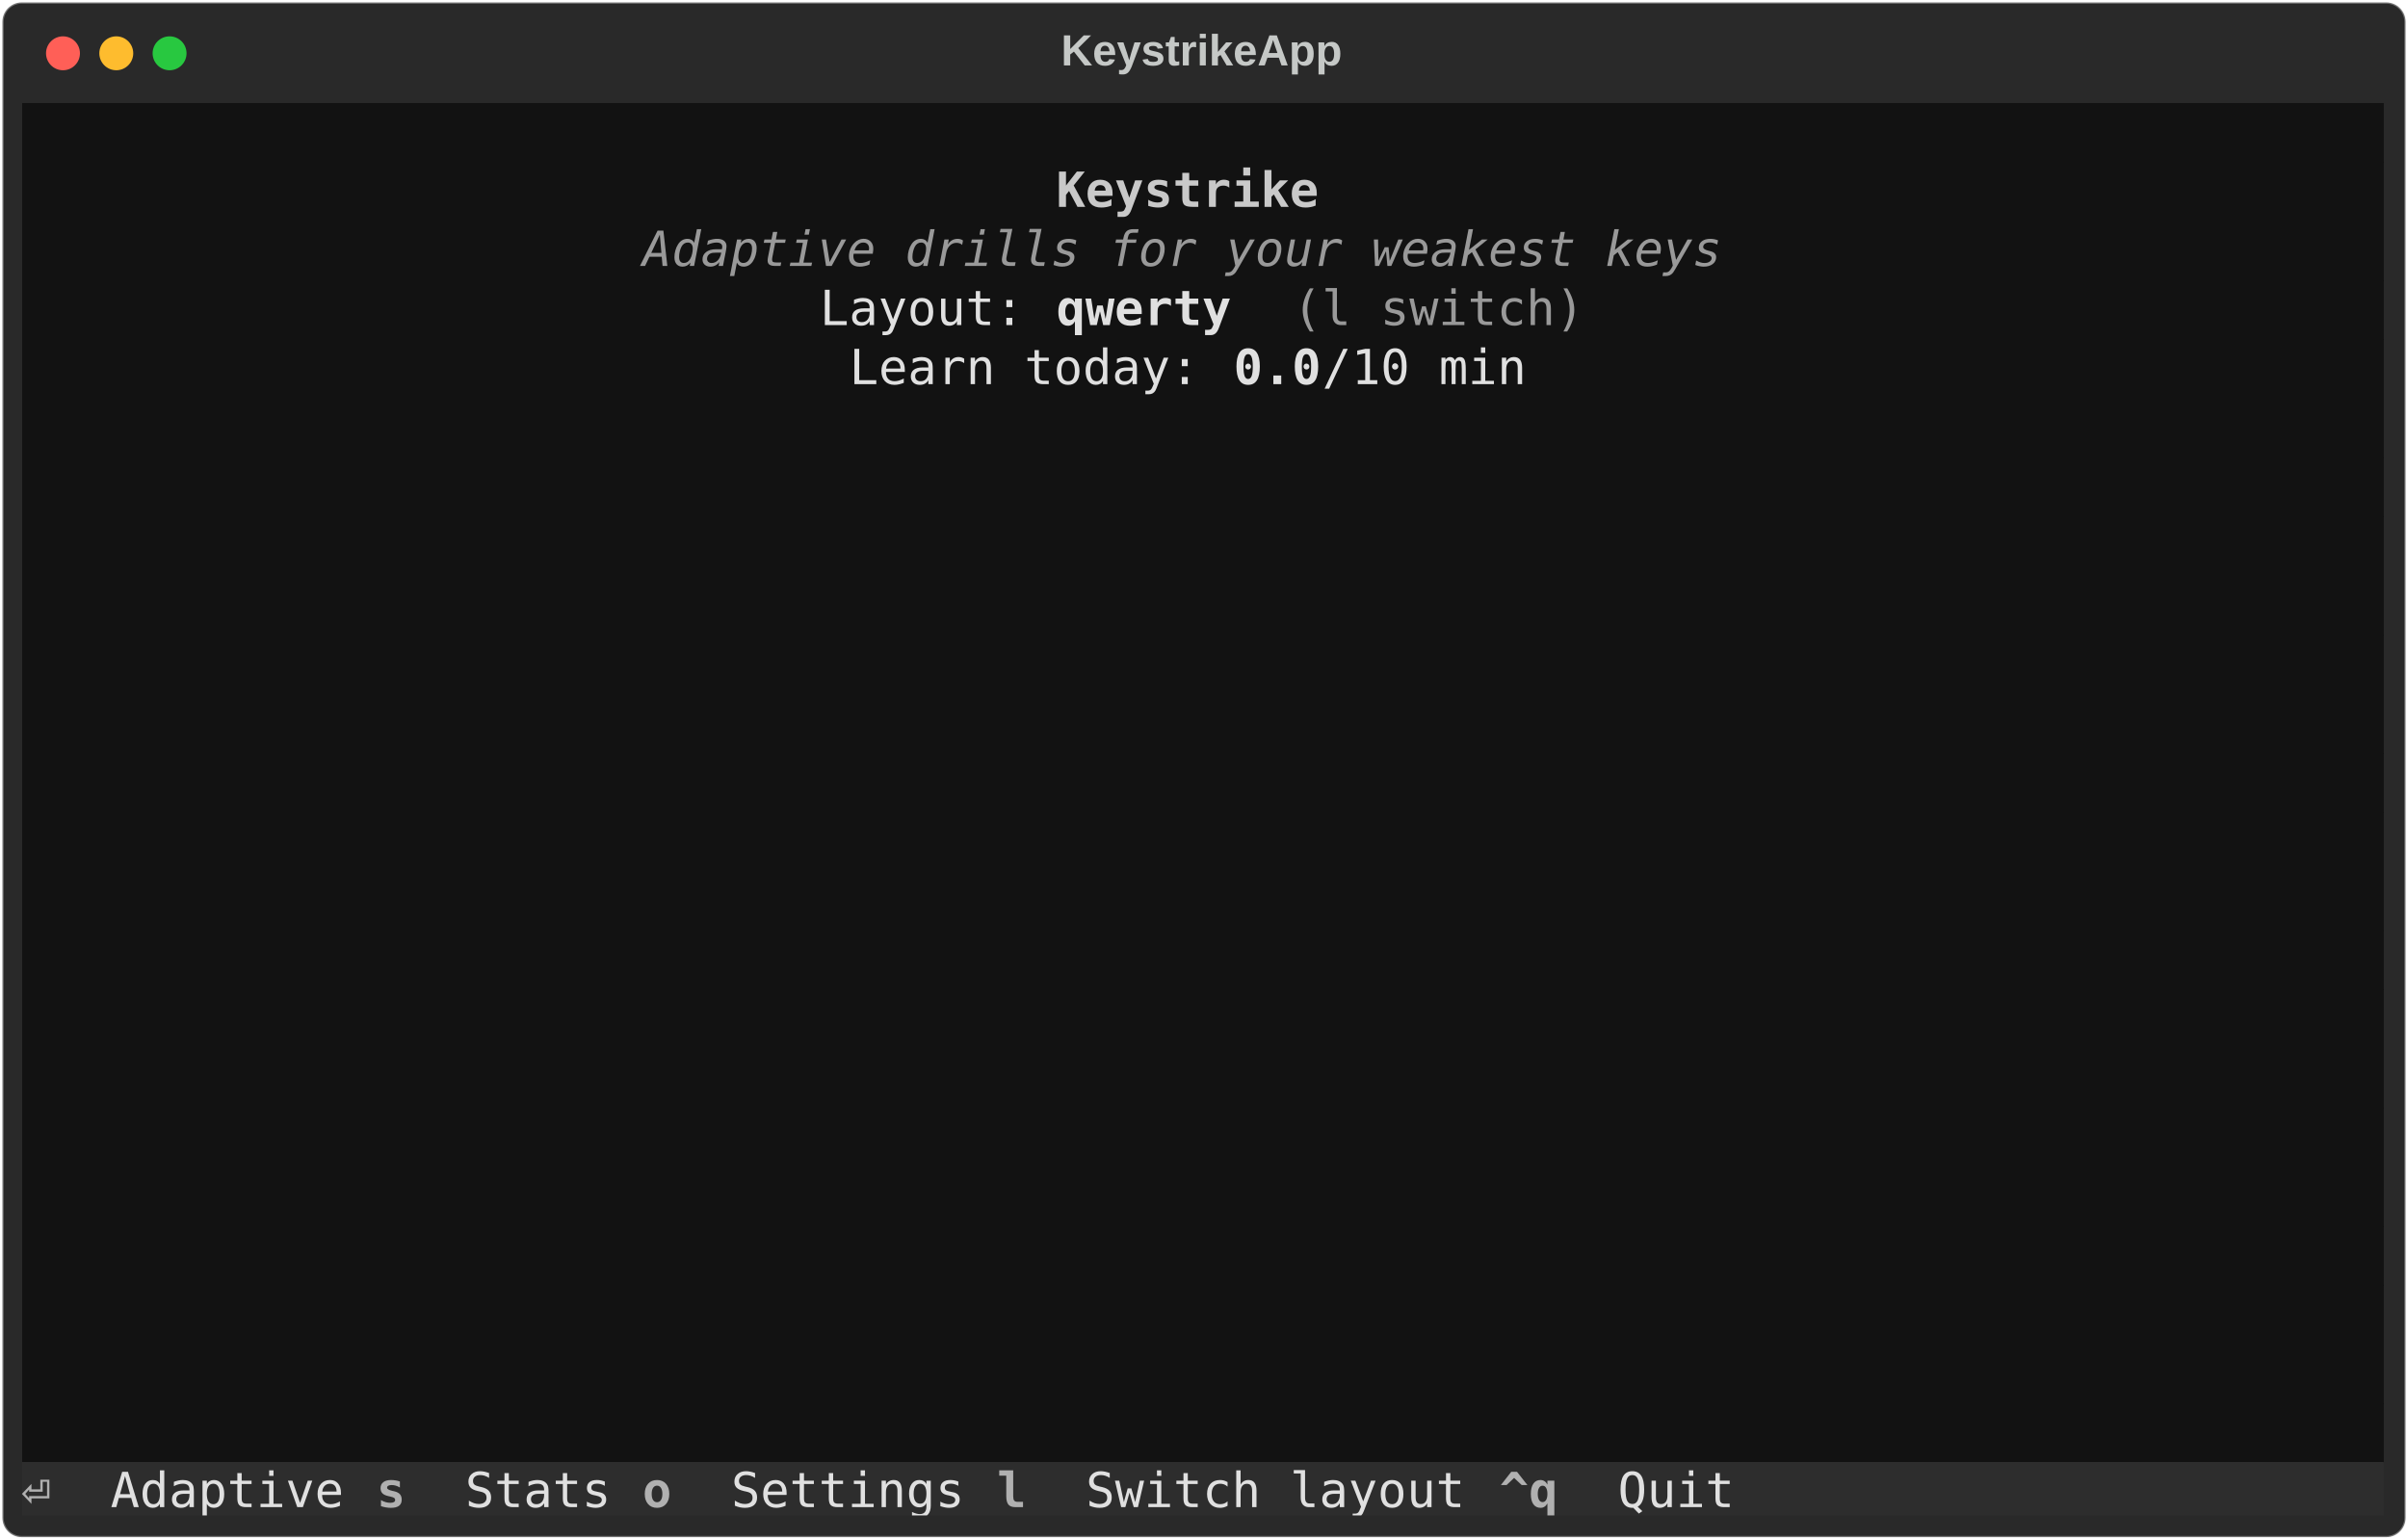
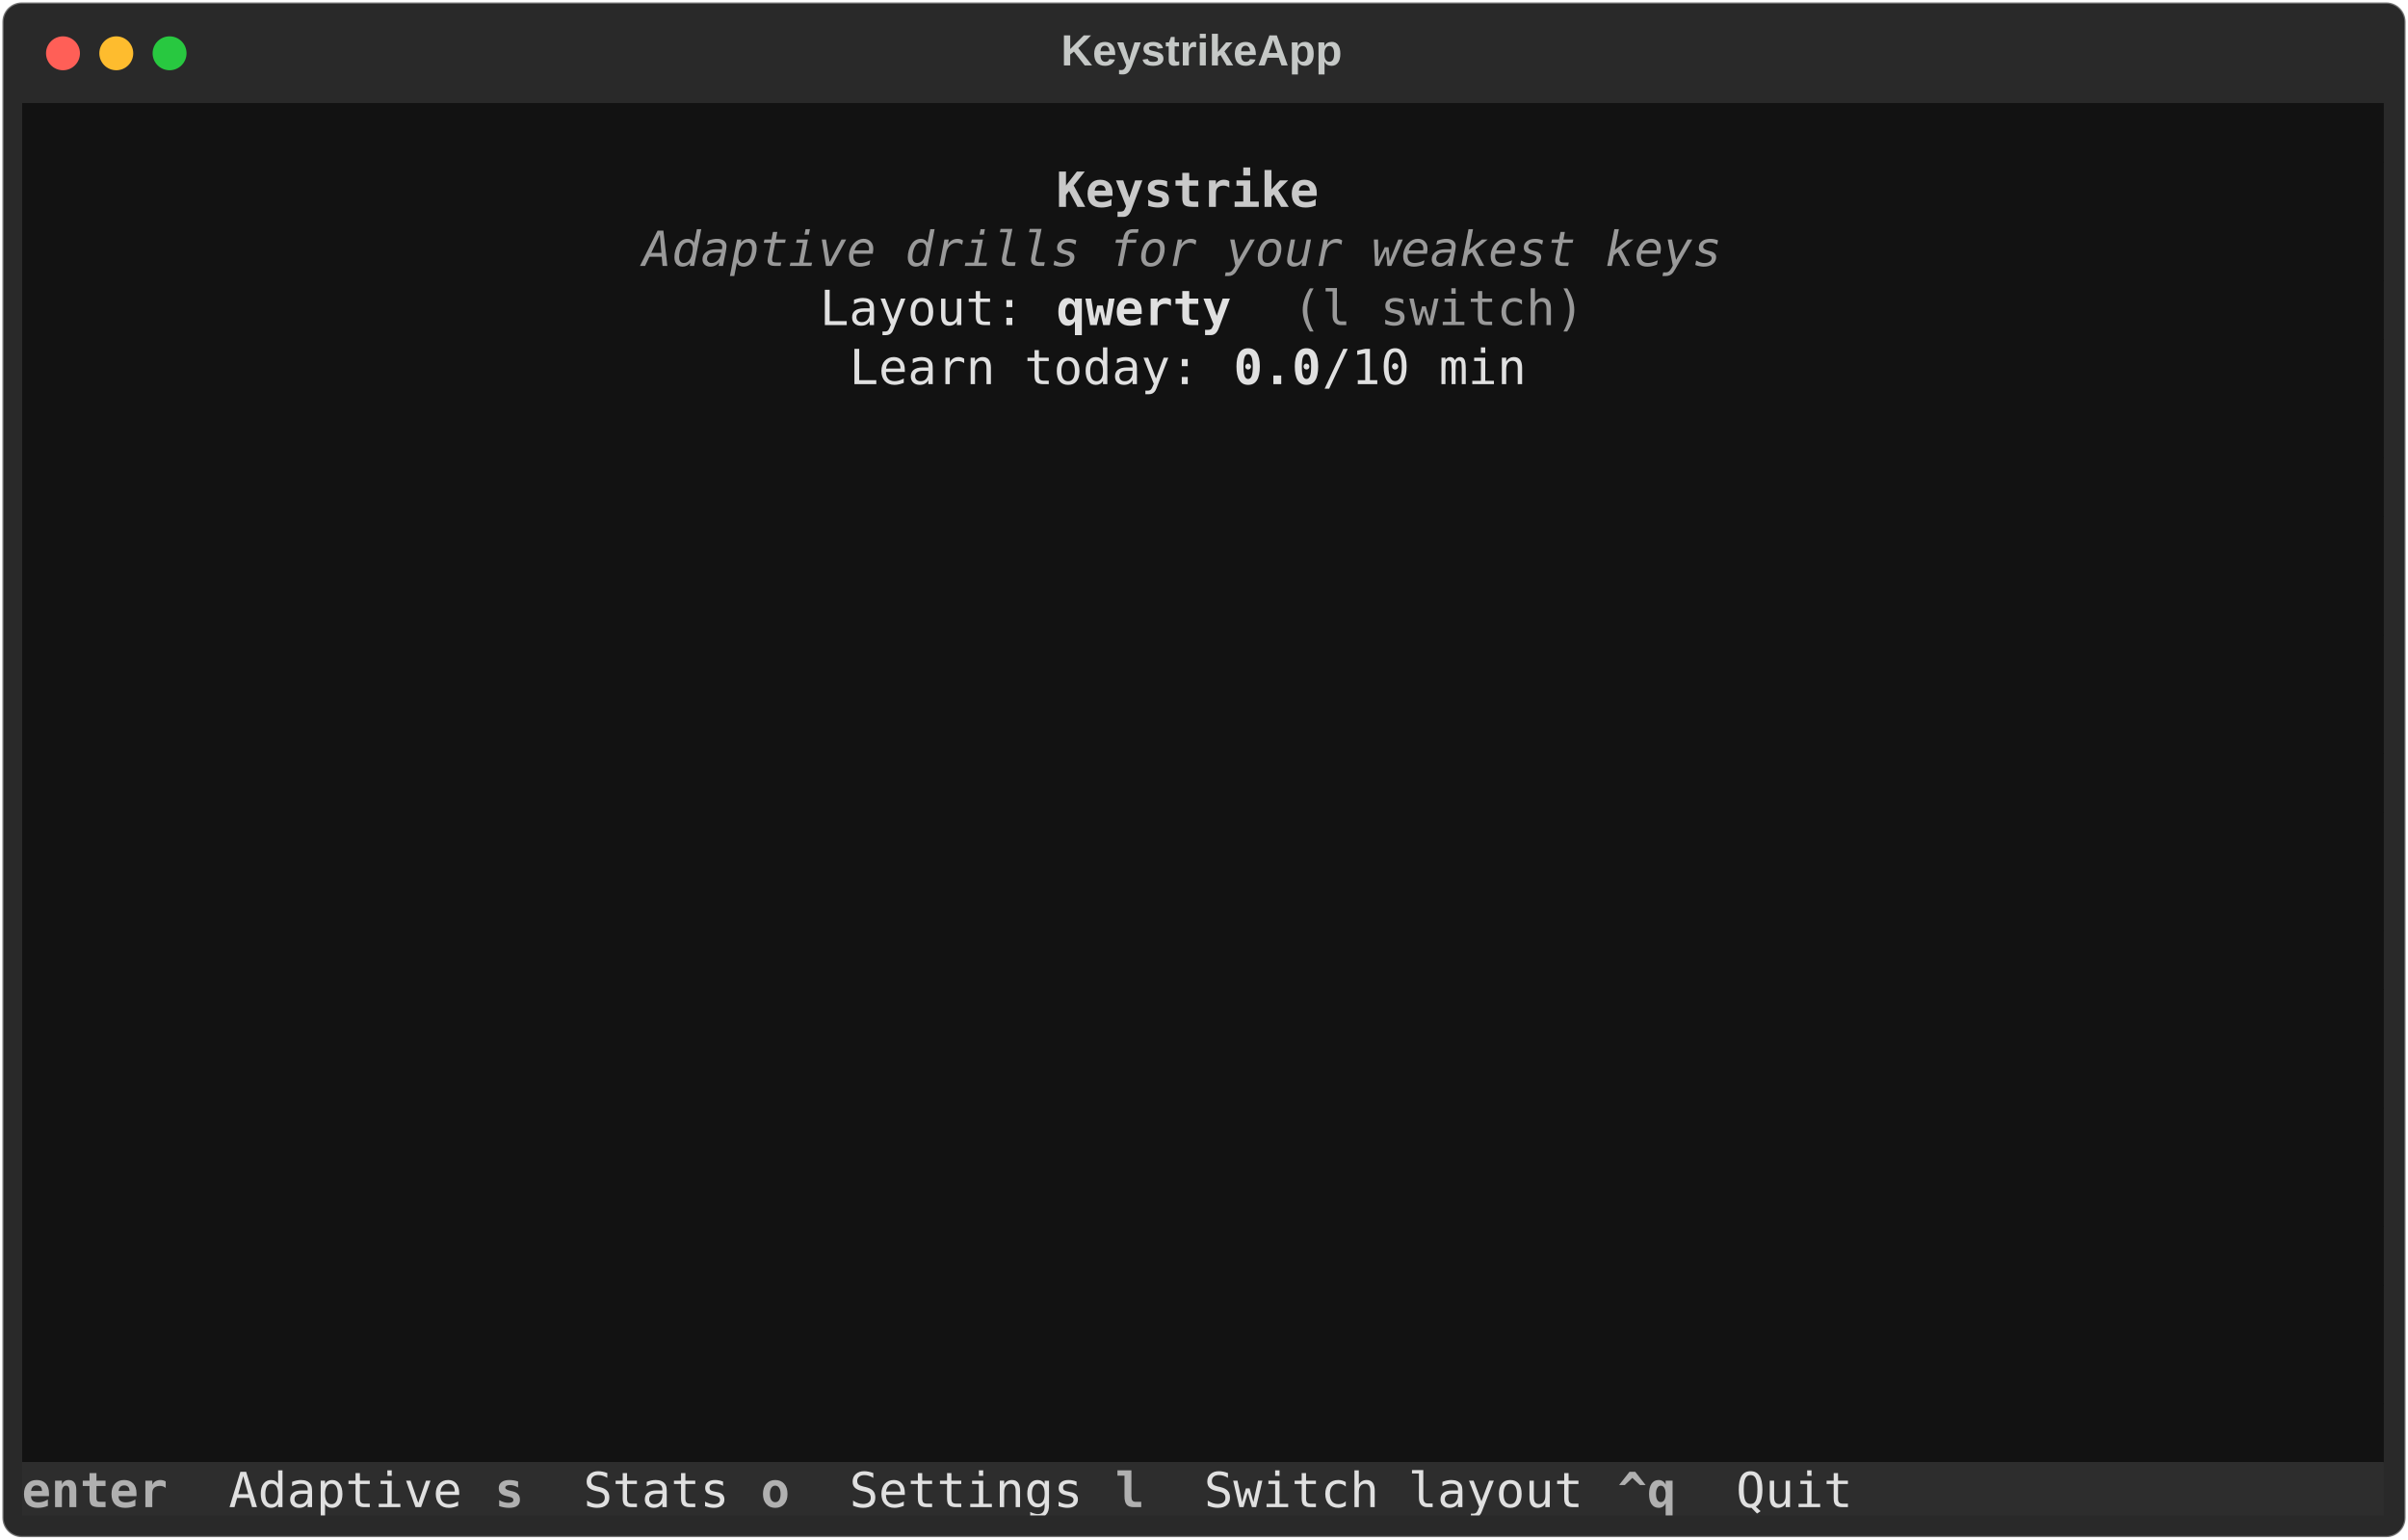
<svg xmlns="http://www.w3.org/2000/svg" class="rich-terminal" viewBox="0 0 994 635.6">
  <style>

    @font-face {
        font-family: "Fira Code";
        src: local("FiraCode-Regular"),
                url("https://cdnjs.cloudflare.com/ajax/libs/firacode/6.2.0/woff2/FiraCode-Regular.woff2") format("woff2"),
                url("https://cdnjs.cloudflare.com/ajax/libs/firacode/6.2.0/woff/FiraCode-Regular.woff") format("woff");
        font-style: normal;
        font-weight: 400;
    }
    @font-face {
        font-family: "Fira Code";
        src: local("FiraCode-Bold"),
                url("https://cdnjs.cloudflare.com/ajax/libs/firacode/6.2.0/woff2/FiraCode-Bold.woff2") format("woff2"),
                url("https://cdnjs.cloudflare.com/ajax/libs/firacode/6.2.0/woff/FiraCode-Bold.woff") format("woff");
        font-style: bold;
        font-weight: 700;
    }

    .terminal-matrix {
        font-family: Fira Code, monospace;
        font-size: 20px;
        line-height: 24.4px;
        font-variant-east-asian: full-width;
    }

    .terminal-title {
        font-size: 18px;
        font-weight: bold;
        font-family: arial;
    }

    .terminal-r1 { fill: #c5c8c6 }
.terminal-r2 { fill: #c9c9c9;font-weight: bold }
.terminal-r3 { fill: #999999;font-style: italic; }
.terminal-r4 { fill: #e0e0e0 }
.terminal-r5 { fill: #e0e0e0;font-weight: bold }
.terminal-r6 { fill: #999999 }
.terminal-r7 { fill: #b0b0b0;font-weight: bold }
    </style>
  <defs>
    <clipPath id="terminal-clip-terminal">
      <rect x="0" y="0" width="975.0" height="584.6" />
    </clipPath>
    <clipPath id="terminal-line-0">
      <rect x="0" y="1.5" width="976" height="24.65" />
    </clipPath>
    <clipPath id="terminal-line-1">
      <rect x="0" y="25.9" width="976" height="24.65" />
    </clipPath>
    <clipPath id="terminal-line-2">
      <rect x="0" y="50.3" width="976" height="24.65" />
    </clipPath>
    <clipPath id="terminal-line-3">
      <rect x="0" y="74.7" width="976" height="24.65" />
    </clipPath>
    <clipPath id="terminal-line-4">
      <rect x="0" y="99.1" width="976" height="24.65" />
    </clipPath>
    <clipPath id="terminal-line-5">
      <rect x="0" y="123.5" width="976" height="24.65" />
    </clipPath>
    <clipPath id="terminal-line-6">
      <rect x="0" y="147.9" width="976" height="24.65" />
    </clipPath>
    <clipPath id="terminal-line-7">
      <rect x="0" y="172.3" width="976" height="24.65" />
    </clipPath>
    <clipPath id="terminal-line-8">
      <rect x="0" y="196.7" width="976" height="24.65" />
    </clipPath>
    <clipPath id="terminal-line-9">
      <rect x="0" y="221.1" width="976" height="24.65" />
    </clipPath>
    <clipPath id="terminal-line-10">
      <rect x="0" y="245.5" width="976" height="24.65" />
    </clipPath>
    <clipPath id="terminal-line-11">
      <rect x="0" y="269.9" width="976" height="24.65" />
    </clipPath>
    <clipPath id="terminal-line-12">
      <rect x="0" y="294.3" width="976" height="24.65" />
    </clipPath>
    <clipPath id="terminal-line-13">
      <rect x="0" y="318.7" width="976" height="24.65" />
    </clipPath>
    <clipPath id="terminal-line-14">
      <rect x="0" y="343.1" width="976" height="24.65" />
    </clipPath>
    <clipPath id="terminal-line-15">
      <rect x="0" y="367.5" width="976" height="24.65" />
    </clipPath>
    <clipPath id="terminal-line-16">
      <rect x="0" y="391.9" width="976" height="24.65" />
    </clipPath>
    <clipPath id="terminal-line-17">
      <rect x="0" y="416.3" width="976" height="24.65" />
    </clipPath>
    <clipPath id="terminal-line-18">
      <rect x="0" y="440.7" width="976" height="24.65" />
    </clipPath>
    <clipPath id="terminal-line-19">
      <rect x="0" y="465.1" width="976" height="24.65" />
    </clipPath>
    <clipPath id="terminal-line-20">
      <rect x="0" y="489.5" width="976" height="24.65" />
    </clipPath>
    <clipPath id="terminal-line-21">
      <rect x="0" y="513.9" width="976" height="24.65" />
    </clipPath>
    <clipPath id="terminal-line-22">
      <rect x="0" y="538.3" width="976" height="24.65" />
    </clipPath>
  </defs>
  <rect fill="#292929" stroke="rgba(255,255,255,0.35)" stroke-width="1" x="1" y="1" width="992" height="633.6" rx="8" />
  <text class="terminal-title" fill="#c5c8c6" text-anchor="middle" x="496" y="27">KeystrikeApp</text>
  <g transform="translate(26,22)">
    <circle cx="0" cy="0" r="7" fill="#ff5f57" />
    <circle cx="22" cy="0" r="7" fill="#febc2e" />
    <circle cx="44" cy="0" r="7" fill="#28c840" />
  </g>
  <g transform="translate(9, 41)" clip-path="url(#terminal-clip-terminal)">
    <rect fill="#121212" x="0" y="1.5" width="976" height="24.65" shape-rendering="crispEdges" />
    <rect fill="#121212" x="0" y="25.9" width="427" height="24.65" shape-rendering="crispEdges" />
    <rect fill="#121212" x="427" y="25.9" width="109.8" height="24.65" shape-rendering="crispEdges" />
    <rect fill="#121212" x="536.8" y="25.9" width="439.2" height="24.65" shape-rendering="crispEdges" />
    <rect fill="#121212" x="0" y="50.3" width="256.2" height="24.65" shape-rendering="crispEdges" />
    <rect fill="#121212" x="256.2" y="50.3" width="451.4" height="24.65" shape-rendering="crispEdges" />
    <rect fill="#121212" x="707.6" y="50.3" width="268.4" height="24.65" shape-rendering="crispEdges" />
    <rect fill="#121212" x="0" y="74.7" width="329.4" height="24.65" shape-rendering="crispEdges" />
    <rect fill="#121212" x="329.4" y="74.7" width="97.6" height="24.65" shape-rendering="crispEdges" />
    <rect fill="#121212" x="427" y="74.7" width="73.2" height="24.65" shape-rendering="crispEdges" />
    <rect fill="#121212" x="500.2" y="74.7" width="24.4" height="24.65" shape-rendering="crispEdges" />
    <rect fill="#121212" x="524.6" y="74.7" width="122" height="24.65" shape-rendering="crispEdges" />
    <rect fill="#121212" x="646.6" y="74.7" width="329.4" height="24.65" shape-rendering="crispEdges" />
    <rect fill="#121212" x="0" y="99.1" width="341.6" height="24.65" shape-rendering="crispEdges" />
    <rect fill="#121212" x="341.6" y="99.1" width="158.6" height="24.65" shape-rendering="crispEdges" />
    <rect fill="#121212" x="500.2" y="99.1" width="36.6" height="24.65" shape-rendering="crispEdges" />
    <rect fill="#121212" x="536.8" y="99.1" width="85.4" height="24.65" shape-rendering="crispEdges" />
    <rect fill="#121212" x="622.2" y="99.1" width="353.8" height="24.65" shape-rendering="crispEdges" />
    <rect fill="#121212" x="0" y="123.5" width="976" height="24.65" shape-rendering="crispEdges" />
    <rect fill="#121212" x="0" y="147.9" width="976" height="24.65" shape-rendering="crispEdges" />
    <rect fill="#121212" x="0" y="172.3" width="976" height="24.65" shape-rendering="crispEdges" />
    <rect fill="#121212" x="0" y="196.7" width="976" height="24.65" shape-rendering="crispEdges" />
    <rect fill="#121212" x="0" y="221.1" width="976" height="24.65" shape-rendering="crispEdges" />
    <rect fill="#121212" x="0" y="245.5" width="976" height="24.65" shape-rendering="crispEdges" />
    <rect fill="#121212" x="0" y="269.9" width="976" height="24.65" shape-rendering="crispEdges" />
    <rect fill="#121212" x="0" y="294.3" width="976" height="24.65" shape-rendering="crispEdges" />
    <rect fill="#121212" x="0" y="318.7" width="976" height="24.65" shape-rendering="crispEdges" />
    <rect fill="#121212" x="0" y="343.1" width="976" height="24.65" shape-rendering="crispEdges" />
    <rect fill="#121212" x="0" y="367.5" width="976" height="24.65" shape-rendering="crispEdges" />
    <rect fill="#121212" x="0" y="391.9" width="976" height="24.65" shape-rendering="crispEdges" />
    <rect fill="#121212" x="0" y="416.3" width="976" height="24.65" shape-rendering="crispEdges" />
    <rect fill="#121212" x="0" y="440.7" width="976" height="24.65" shape-rendering="crispEdges" />
    <rect fill="#121212" x="0" y="465.1" width="976" height="24.65" shape-rendering="crispEdges" />
    <rect fill="#121212" x="0" y="489.5" width="976" height="24.65" shape-rendering="crispEdges" />
    <rect fill="#121212" x="0" y="513.9" width="976" height="24.65" shape-rendering="crispEdges" />
    <rect fill="#121212" x="0" y="538.3" width="976" height="24.65" shape-rendering="crispEdges" />
-     <rect fill="#2d2d2d" x="0" y="562.7" width="36.6" height="24.65" shape-rendering="crispEdges" />
-     <rect fill="#2d2d2d" x="36.6" y="562.7" width="109.8" height="24.65" shape-rendering="crispEdges" />
-     <rect fill="#2d2d2d" x="146.4" y="562.7" width="36.6" height="24.65" shape-rendering="crispEdges" />
-     <rect fill="#2d2d2d" x="183" y="562.7" width="73.2" height="24.65" shape-rendering="crispEdges" />
-     <rect fill="#2d2d2d" x="256.2" y="562.7" width="36.6" height="24.65" shape-rendering="crispEdges" />
-     <rect fill="#2d2d2d" x="292.8" y="562.7" width="109.8" height="24.65" shape-rendering="crispEdges" />
-     <rect fill="#2d2d2d" x="402.6" y="562.7" width="36.6" height="24.65" shape-rendering="crispEdges" />
-     <rect fill="#2d2d2d" x="439.2" y="562.7" width="170.8" height="24.65" shape-rendering="crispEdges" />
-     <rect fill="#2d2d2d" x="610" y="562.7" width="48.8" height="24.65" shape-rendering="crispEdges" />
-     <rect fill="#2d2d2d" x="658.8" y="562.7" width="61" height="24.65" shape-rendering="crispEdges" />
-     <rect fill="#2d2d2d" x="719.8" y="562.7" width="256.2" height="24.65" shape-rendering="crispEdges" />
+     <rect fill="#2d2d2d" x="0" y="562.7" width="85.4" height="24.65" shape-rendering="crispEdges" />
+     <rect fill="#2d2d2d" x="85.4" y="562.7" width="109.8" height="24.65" shape-rendering="crispEdges" />
+     <rect fill="#2d2d2d" x="195.2" y="562.7" width="36.6" height="24.65" shape-rendering="crispEdges" />
+     <rect fill="#2d2d2d" x="231.8" y="562.7" width="73.2" height="24.65" shape-rendering="crispEdges" />
+     <rect fill="#2d2d2d" x="305" y="562.7" width="36.6" height="24.65" shape-rendering="crispEdges" />
+     <rect fill="#2d2d2d" x="341.6" y="562.7" width="109.8" height="24.65" shape-rendering="crispEdges" />
+     <rect fill="#2d2d2d" x="451.4" y="562.7" width="36.6" height="24.65" shape-rendering="crispEdges" />
+     <rect fill="#2d2d2d" x="488" y="562.7" width="170.8" height="24.65" shape-rendering="crispEdges" />
+     <rect fill="#2d2d2d" x="658.8" y="562.7" width="48.8" height="24.65" shape-rendering="crispEdges" />
+     <rect fill="#2d2d2d" x="707.6" y="562.7" width="61" height="24.65" shape-rendering="crispEdges" />
+     <rect fill="#2d2d2d" x="768.6" y="562.7" width="207.4" height="24.65" shape-rendering="crispEdges" />
    <g class="terminal-matrix">
      <text class="terminal-r1" x="976" y="20" textLength="12.2" clip-path="url(#terminal-line-0)">
</text>
      <text class="terminal-r2" x="427" y="44.4" textLength="109.8" clip-path="url(#terminal-line-1)">Keystrike</text>
      <text class="terminal-r1" x="976" y="44.4" textLength="12.2" clip-path="url(#terminal-line-1)">
</text>
      <text class="terminal-r3" x="256.2" y="68.8" textLength="451.4" clip-path="url(#terminal-line-2)">Adaptive drills for your weakest keys</text>
      <text class="terminal-r1" x="976" y="68.8" textLength="12.2" clip-path="url(#terminal-line-2)">
</text>
      <text class="terminal-r4" x="329.4" y="93.2" textLength="97.6" clip-path="url(#terminal-line-3)">Layout: </text>
      <text class="terminal-r5" x="427" y="93.2" textLength="73.2" clip-path="url(#terminal-line-3)">qwerty</text>
      <text class="terminal-r6" x="524.6" y="93.2" textLength="122" clip-path="url(#terminal-line-3)">(l switch)</text>
      <text class="terminal-r1" x="976" y="93.2" textLength="12.2" clip-path="url(#terminal-line-3)">
</text>
      <text class="terminal-r4" x="341.6" y="117.6" textLength="158.6" clip-path="url(#terminal-line-4)">Learn today: </text>
      <text class="terminal-r5" x="500.2" y="117.6" textLength="36.6" clip-path="url(#terminal-line-4)">0.0</text>
      <text class="terminal-r4" x="536.8" y="117.6" textLength="85.4" clip-path="url(#terminal-line-4)">/10 min</text>
      <text class="terminal-r1" x="976" y="117.6" textLength="12.2" clip-path="url(#terminal-line-4)">
</text>
      <text class="terminal-r1" x="976" y="142" textLength="12.2" clip-path="url(#terminal-line-5)">
</text>
      <text class="terminal-r1" x="976" y="166.4" textLength="12.2" clip-path="url(#terminal-line-6)">
</text>
      <text class="terminal-r1" x="976" y="190.8" textLength="12.2" clip-path="url(#terminal-line-7)">
</text>
      <text class="terminal-r1" x="976" y="215.2" textLength="12.2" clip-path="url(#terminal-line-8)">
</text>
      <text class="terminal-r1" x="976" y="239.6" textLength="12.2" clip-path="url(#terminal-line-9)">
</text>
      <text class="terminal-r1" x="976" y="264" textLength="12.2" clip-path="url(#terminal-line-10)">
</text>
      <text class="terminal-r1" x="976" y="288.4" textLength="12.2" clip-path="url(#terminal-line-11)">
</text>
      <text class="terminal-r1" x="976" y="312.8" textLength="12.2" clip-path="url(#terminal-line-12)">
</text>
      <text class="terminal-r1" x="976" y="337.2" textLength="12.2" clip-path="url(#terminal-line-13)">
</text>
      <text class="terminal-r1" x="976" y="361.6" textLength="12.2" clip-path="url(#terminal-line-14)">
</text>
      <text class="terminal-r1" x="976" y="386" textLength="12.2" clip-path="url(#terminal-line-15)">
</text>
      <text class="terminal-r1" x="976" y="410.4" textLength="12.2" clip-path="url(#terminal-line-16)">
</text>
      <text class="terminal-r1" x="976" y="434.8" textLength="12.2" clip-path="url(#terminal-line-17)">
</text>
      <text class="terminal-r1" x="976" y="459.2" textLength="12.2" clip-path="url(#terminal-line-18)">
</text>
      <text class="terminal-r1" x="976" y="483.6" textLength="12.2" clip-path="url(#terminal-line-19)">
</text>
      <text class="terminal-r1" x="976" y="508" textLength="12.2" clip-path="url(#terminal-line-20)">
</text>
      <text class="terminal-r1" x="976" y="532.4" textLength="12.2" clip-path="url(#terminal-line-21)">
</text>
      <text class="terminal-r1" x="976" y="556.8" textLength="12.2" clip-path="url(#terminal-line-22)">
</text>
-       <text class="terminal-r7" x="0" y="581.2" textLength="36.6" clip-path="url(#terminal-line-23)"> ⏎ </text>
-       <text class="terminal-r4" x="36.6" y="581.2" textLength="109.8" clip-path="url(#terminal-line-23)">Adaptive </text>
-       <text class="terminal-r7" x="146.4" y="581.2" textLength="36.6" clip-path="url(#terminal-line-23)"> s </text>
-       <text class="terminal-r4" x="183" y="581.2" textLength="73.2" clip-path="url(#terminal-line-23)">Stats </text>
-       <text class="terminal-r7" x="256.2" y="581.2" textLength="36.6" clip-path="url(#terminal-line-23)"> o </text>
-       <text class="terminal-r4" x="292.8" y="581.2" textLength="109.8" clip-path="url(#terminal-line-23)">Settings </text>
-       <text class="terminal-r7" x="402.6" y="581.2" textLength="36.6" clip-path="url(#terminal-line-23)"> l </text>
-       <text class="terminal-r4" x="439.2" y="581.2" textLength="170.8" clip-path="url(#terminal-line-23)">Switch layout </text>
-       <text class="terminal-r7" x="610" y="581.2" textLength="48.8" clip-path="url(#terminal-line-23)"> ^q </text>
-       <text class="terminal-r4" x="658.8" y="581.2" textLength="61" clip-path="url(#terminal-line-23)">Quit </text>
+       <text class="terminal-r7" x="0" y="581.2" textLength="85.4" clip-path="url(#terminal-line-23)"> enter </text>
+       <text class="terminal-r4" x="85.4" y="581.2" textLength="109.8" clip-path="url(#terminal-line-23)">Adaptive </text>
+       <text class="terminal-r7" x="195.2" y="581.2" textLength="36.6" clip-path="url(#terminal-line-23)"> s </text>
+       <text class="terminal-r4" x="231.8" y="581.2" textLength="73.2" clip-path="url(#terminal-line-23)">Stats </text>
+       <text class="terminal-r7" x="305" y="581.2" textLength="36.6" clip-path="url(#terminal-line-23)"> o </text>
+       <text class="terminal-r4" x="341.6" y="581.2" textLength="109.8" clip-path="url(#terminal-line-23)">Settings </text>
+       <text class="terminal-r7" x="451.4" y="581.2" textLength="36.6" clip-path="url(#terminal-line-23)"> l </text>
+       <text class="terminal-r4" x="488" y="581.2" textLength="170.8" clip-path="url(#terminal-line-23)">Switch layout </text>
+       <text class="terminal-r7" x="658.8" y="581.2" textLength="48.8" clip-path="url(#terminal-line-23)"> ^q </text>
+       <text class="terminal-r4" x="707.6" y="581.2" textLength="61" clip-path="url(#terminal-line-23)">Quit </text>
    </g>
  </g>
</svg>
